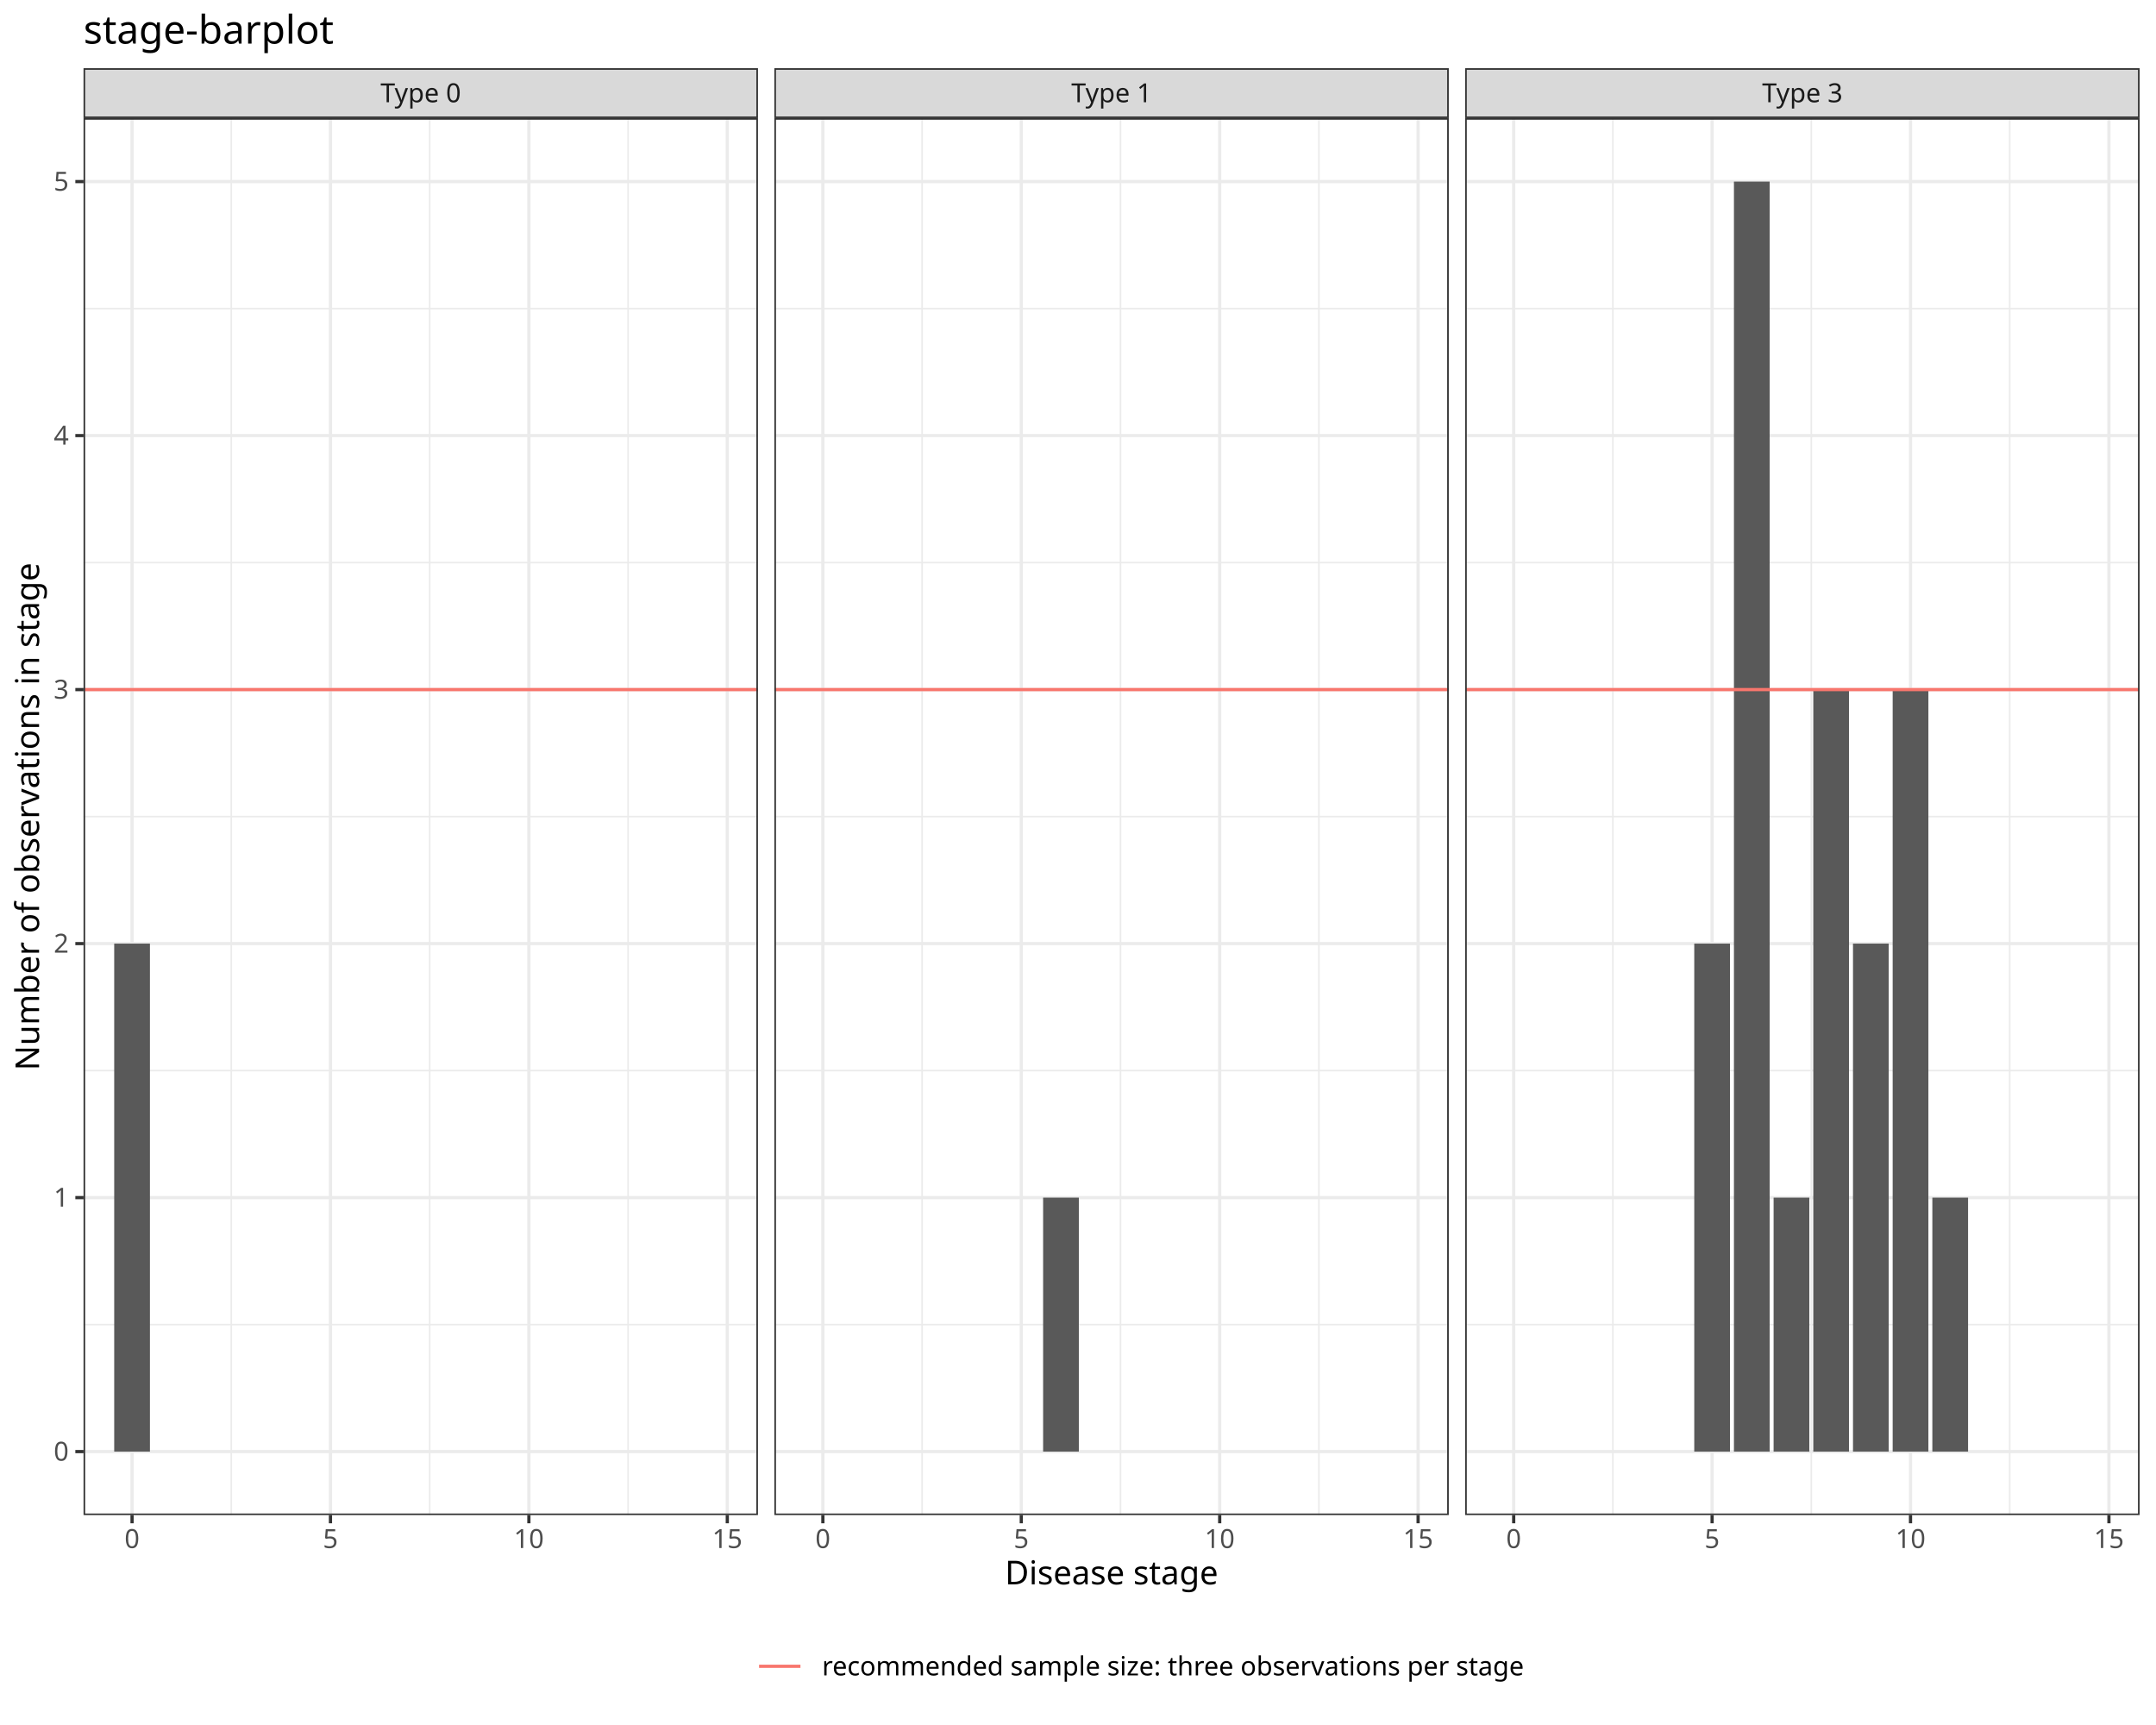
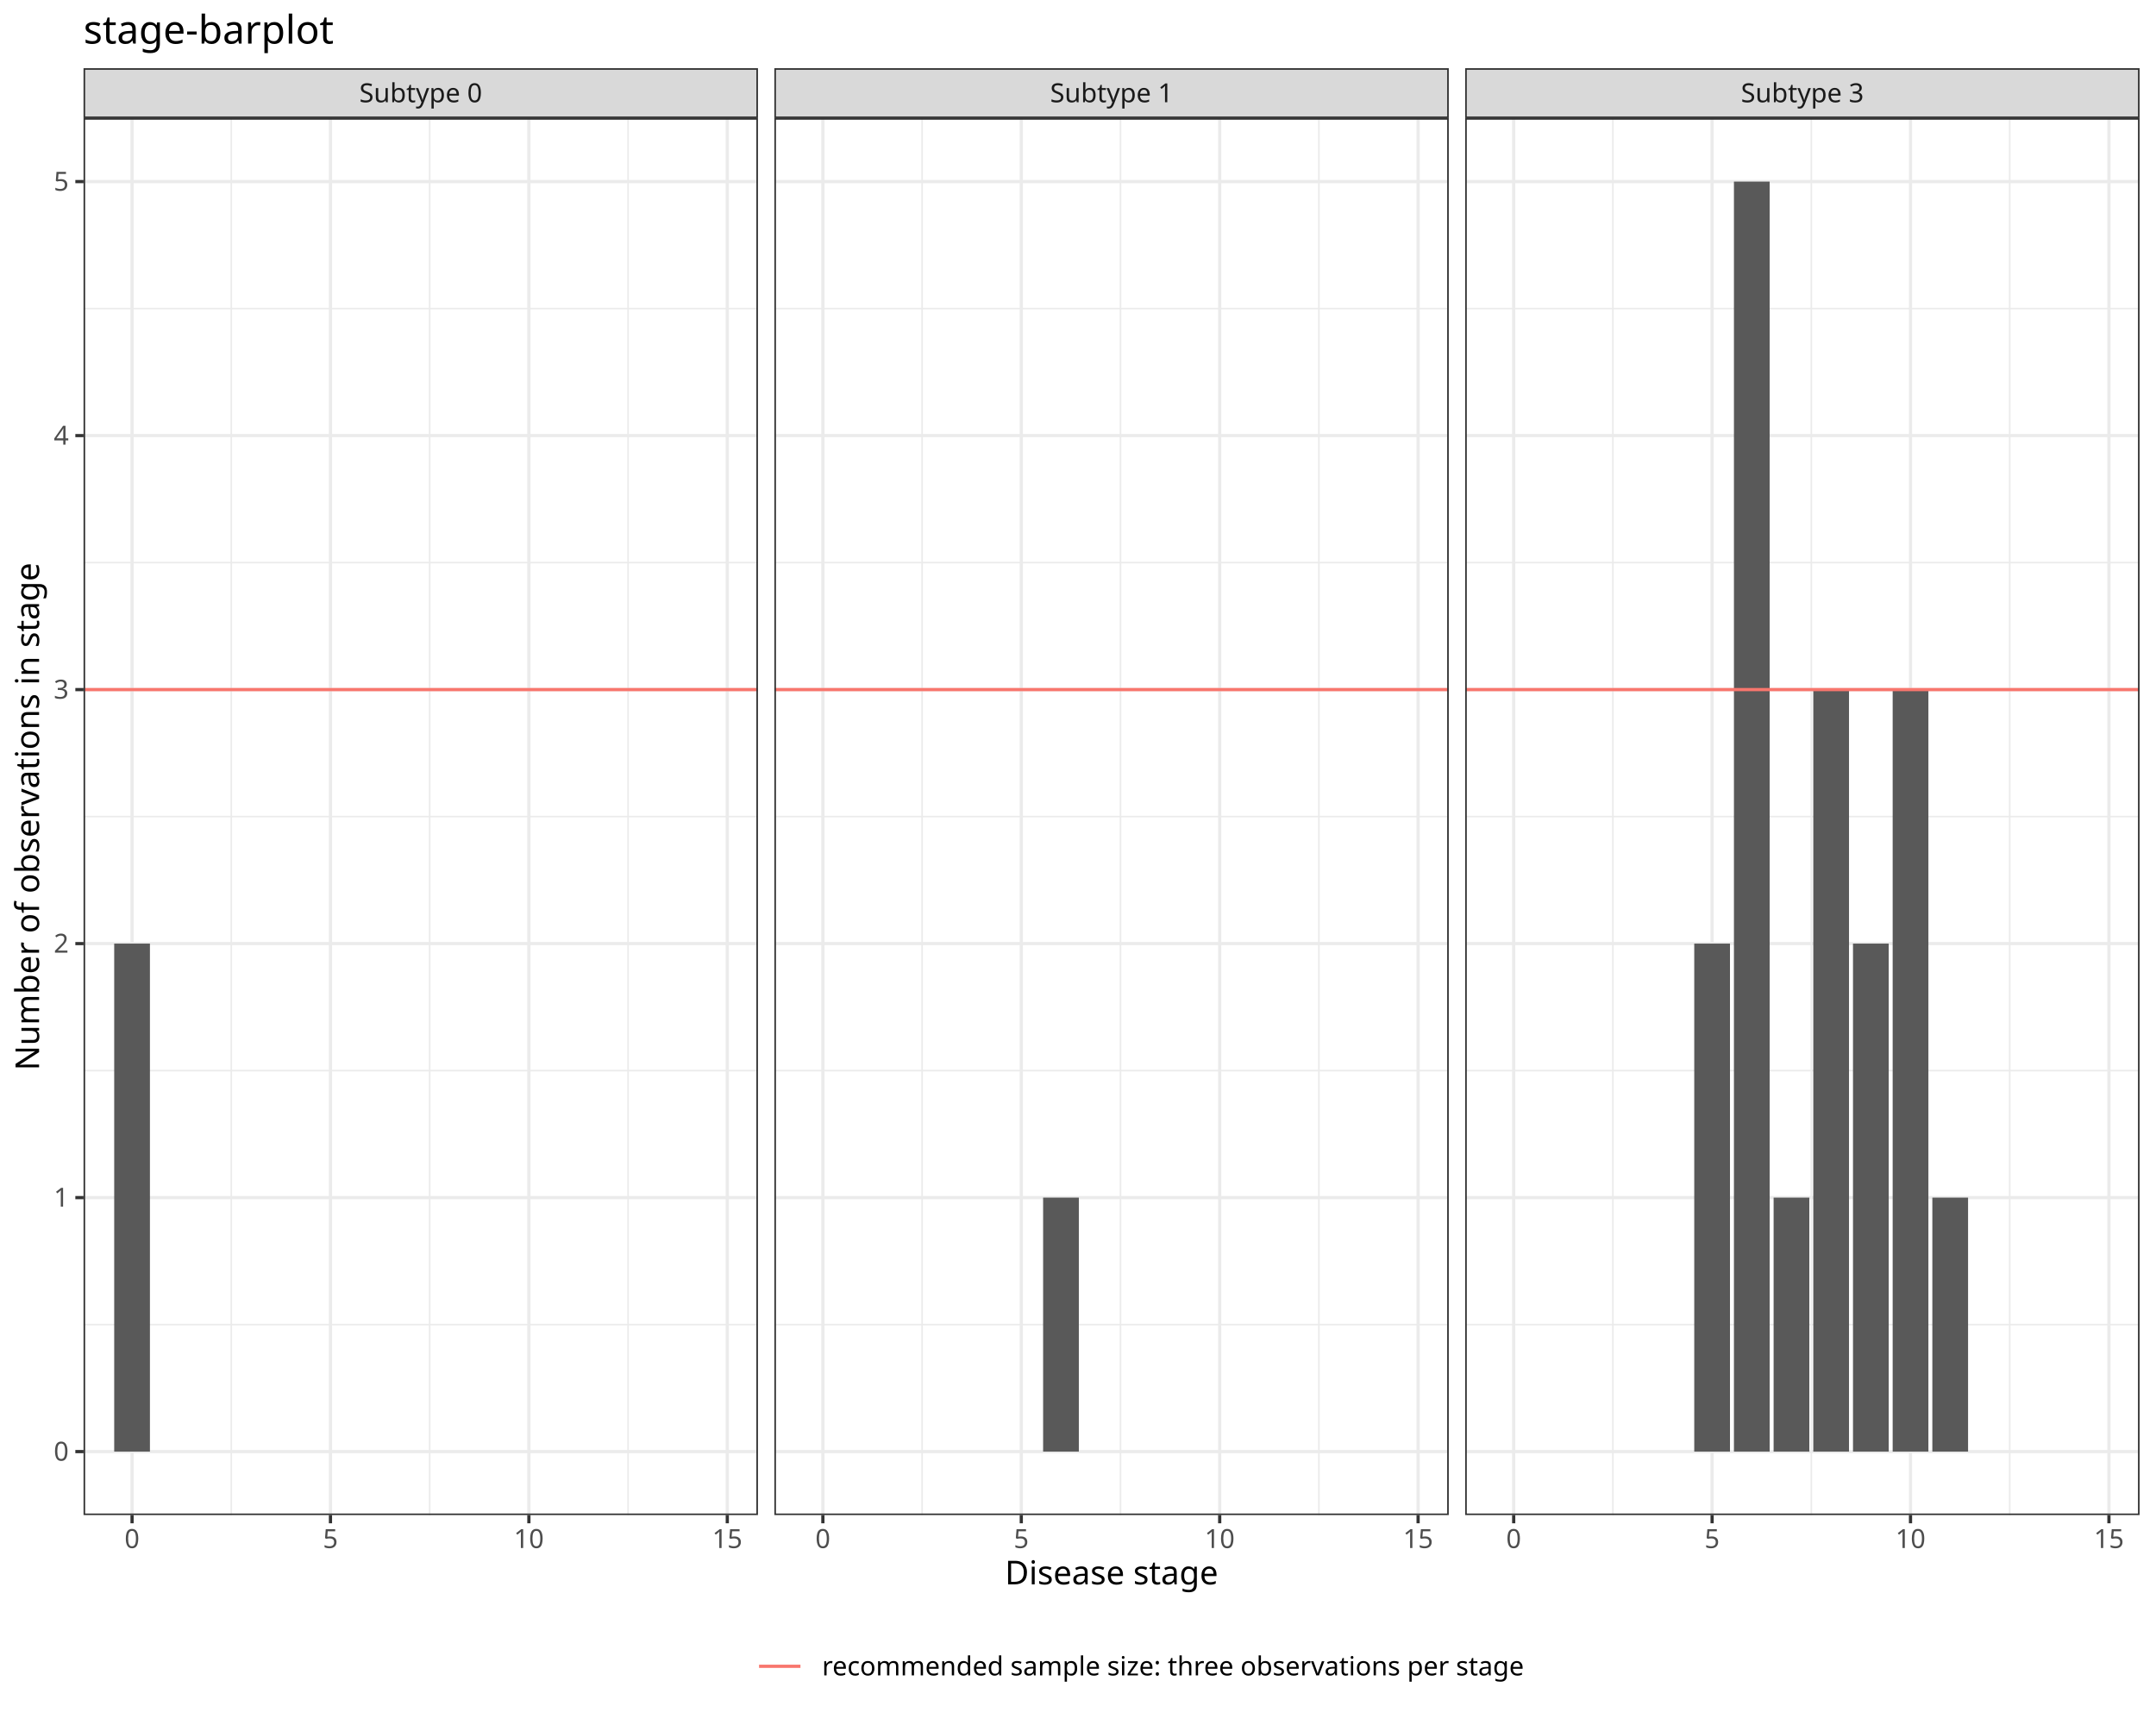
<svg xmlns="http://www.w3.org/2000/svg" class="svglite" data-engine-version="2.0" width="720.00pt" height="576.00pt" viewBox="0 0 720.00 576.00">
  <defs>
    <style type="text/css">
    .svglite line, .svglite polyline, .svglite polygon, .svglite path, .svglite rect, .svglite circle {
      fill: none;
      stroke: #000000;
      stroke-linecap: round;
      stroke-linejoin: round;
      stroke-miterlimit: 10.00;
    }
  </style>
  </defs>
  <rect width="100%" height="100%" style="stroke: none; fill: #FFFFFF;" />
  <defs>
    <clipPath id="cpMC4wMHw3MjAuMDB8MC4wMHw1NzYuMDA=">
      <rect x="0.00" y="0.00" width="720.00" height="576.00" />
    </clipPath>
  </defs>
  <g clip-path="url(#cpMC4wMHw3MjAuMDB8MC4wMHw1NzYuMDA=)">
    <rect x="0.00" y="0.00" width="720.00" height="576.00" style="stroke-width: 1.07; stroke: #FFFFFF; fill: #FFFFFF;" />
  </g>
  <defs>
    <clipPath id="cpMjcuOTB8MjUzLjEyfDM5LjQzfDUwNS45MQ==">
      <rect x="27.90" y="39.43" width="225.22" height="466.48" />
    </clipPath>
  </defs>
  <g clip-path="url(#cpMjcuOTB8MjUzLjEyfDM5LjQzfDUwNS45MQ==)">
    <rect x="27.90" y="39.43" width="225.22" height="466.48" style="stroke-width: 1.07; stroke: none; fill: #FFFFFF;" />
    <polyline points="27.90,442.30 253.12,442.30 " style="stroke-width: 0.53; stroke: #EBEBEB; stroke-linecap: butt;" />
    <polyline points="27.90,357.49 253.12,357.49 " style="stroke-width: 0.53; stroke: #EBEBEB; stroke-linecap: butt;" />
    <polyline points="27.90,272.67 253.12,272.67 " style="stroke-width: 0.53; stroke: #EBEBEB; stroke-linecap: butt;" />
    <polyline points="27.90,187.86 253.12,187.86 " style="stroke-width: 0.53; stroke: #EBEBEB; stroke-linecap: butt;" />
    <polyline points="27.90,103.04 253.12,103.04 " style="stroke-width: 0.53; stroke: #EBEBEB; stroke-linecap: butt;" />
    <polyline points="77.23,505.91 77.23,39.43 " style="stroke-width: 0.53; stroke: #EBEBEB; stroke-linecap: butt;" />
    <polyline points="143.49,505.91 143.49,39.43 " style="stroke-width: 0.53; stroke: #EBEBEB; stroke-linecap: butt;" />
    <polyline points="209.75,505.91 209.75,39.43 " style="stroke-width: 0.53; stroke: #EBEBEB; stroke-linecap: butt;" />
    <polyline points="27.90,484.71 253.12,484.71 " style="stroke-width: 1.07; stroke: #EBEBEB; stroke-linecap: butt;" />
    <polyline points="27.90,399.90 253.12,399.90 " style="stroke-width: 1.07; stroke: #EBEBEB; stroke-linecap: butt;" />
    <polyline points="27.90,315.08 253.12,315.08 " style="stroke-width: 1.07; stroke: #EBEBEB; stroke-linecap: butt;" />
    <polyline points="27.90,230.27 253.12,230.27 " style="stroke-width: 1.07; stroke: #EBEBEB; stroke-linecap: butt;" />
    <polyline points="27.90,145.45 253.12,145.45 " style="stroke-width: 1.07; stroke: #EBEBEB; stroke-linecap: butt;" />
    <polyline points="27.90,60.64 253.12,60.64 " style="stroke-width: 1.07; stroke: #EBEBEB; stroke-linecap: butt;" />
    <polyline points="44.10,505.91 44.10,39.43 " style="stroke-width: 1.07; stroke: #EBEBEB; stroke-linecap: butt;" />
    <polyline points="110.36,505.91 110.36,39.43 " style="stroke-width: 1.07; stroke: #EBEBEB; stroke-linecap: butt;" />
    <polyline points="176.62,505.91 176.62,39.43 " style="stroke-width: 1.07; stroke: #EBEBEB; stroke-linecap: butt;" />
    <polyline points="242.88,505.91 242.88,39.43 " style="stroke-width: 1.07; stroke: #EBEBEB; stroke-linecap: butt;" />
    <rect x="38.14" y="315.08" width="11.93" height="169.63" style="stroke-width: 1.07; stroke: none; stroke-linecap: butt; stroke-linejoin: miter; fill: #595959;" />
    <line x1="27.90" y1="230.27" x2="253.12" y2="230.27" style="stroke-width: 1.07; stroke: #F8766D; stroke-linecap: butt;" />
    <rect x="27.90" y="39.43" width="225.22" height="466.48" style="stroke-width: 1.07; stroke: #333333;" />
  </g>
  <g clip-path="url(#cpMC4wMHw3MjAuMDB8MC4wMHw1NzYuMDA=)">
</g>
  <defs>
    <clipPath id="cpMjU4LjYwfDQ4My44MnwzOS40M3w1MDUuOTE=">
      <rect x="258.60" y="39.43" width="225.22" height="466.48" />
    </clipPath>
  </defs>
  <g clip-path="url(#cpMjU4LjYwfDQ4My44MnwzOS40M3w1MDUuOTE=)">
    <rect x="258.60" y="39.43" width="225.22" height="466.48" style="stroke-width: 1.07; stroke: none; fill: #FFFFFF;" />
    <polyline points="258.60,442.30 483.82,442.30 " style="stroke-width: 0.53; stroke: #EBEBEB; stroke-linecap: butt;" />
    <polyline points="258.60,357.49 483.82,357.49 " style="stroke-width: 0.53; stroke: #EBEBEB; stroke-linecap: butt;" />
    <polyline points="258.60,272.67 483.82,272.67 " style="stroke-width: 0.53; stroke: #EBEBEB; stroke-linecap: butt;" />
    <polyline points="258.60,187.86 483.82,187.86 " style="stroke-width: 0.53; stroke: #EBEBEB; stroke-linecap: butt;" />
    <polyline points="258.60,103.04 483.82,103.04 " style="stroke-width: 0.53; stroke: #EBEBEB; stroke-linecap: butt;" />
    <polyline points="307.93,505.91 307.93,39.43 " style="stroke-width: 0.53; stroke: #EBEBEB; stroke-linecap: butt;" />
    <polyline points="374.19,505.91 374.19,39.43 " style="stroke-width: 0.53; stroke: #EBEBEB; stroke-linecap: butt;" />
    <polyline points="440.45,505.91 440.45,39.43 " style="stroke-width: 0.53; stroke: #EBEBEB; stroke-linecap: butt;" />
    <polyline points="258.60,484.71 483.82,484.71 " style="stroke-width: 1.07; stroke: #EBEBEB; stroke-linecap: butt;" />
    <polyline points="258.60,399.90 483.82,399.90 " style="stroke-width: 1.07; stroke: #EBEBEB; stroke-linecap: butt;" />
    <polyline points="258.60,315.08 483.82,315.08 " style="stroke-width: 1.07; stroke: #EBEBEB; stroke-linecap: butt;" />
    <polyline points="258.60,230.27 483.82,230.27 " style="stroke-width: 1.07; stroke: #EBEBEB; stroke-linecap: butt;" />
    <polyline points="258.60,145.45 483.82,145.45 " style="stroke-width: 1.07; stroke: #EBEBEB; stroke-linecap: butt;" />
    <polyline points="258.60,60.64 483.82,60.64 " style="stroke-width: 1.07; stroke: #EBEBEB; stroke-linecap: butt;" />
    <polyline points="274.80,505.91 274.80,39.43 " style="stroke-width: 1.07; stroke: #EBEBEB; stroke-linecap: butt;" />
    <polyline points="341.06,505.91 341.06,39.43 " style="stroke-width: 1.07; stroke: #EBEBEB; stroke-linecap: butt;" />
    <polyline points="407.32,505.91 407.32,39.43 " style="stroke-width: 1.07; stroke: #EBEBEB; stroke-linecap: butt;" />
    <polyline points="473.58,505.91 473.58,39.43 " style="stroke-width: 1.07; stroke: #EBEBEB; stroke-linecap: butt;" />
    <rect x="348.35" y="399.90" width="11.93" height="84.81" style="stroke-width: 1.07; stroke: none; stroke-linecap: butt; stroke-linejoin: miter; fill: #595959;" />
    <line x1="258.60" y1="230.27" x2="483.82" y2="230.27" style="stroke-width: 1.07; stroke: #F8766D; stroke-linecap: butt;" />
    <rect x="258.60" y="39.43" width="225.22" height="466.48" style="stroke-width: 1.07; stroke: #333333;" />
  </g>
  <g clip-path="url(#cpMC4wMHw3MjAuMDB8MC4wMHw1NzYuMDA=)">
</g>
  <defs>
    <clipPath id="cpNDg5LjMwfDcxNC41MnwzOS40M3w1MDUuOTE=">
      <rect x="489.30" y="39.43" width="225.22" height="466.48" />
    </clipPath>
  </defs>
  <g clip-path="url(#cpNDg5LjMwfDcxNC41MnwzOS40M3w1MDUuOTE=)">
    <rect x="489.30" y="39.43" width="225.22" height="466.48" style="stroke-width: 1.07; stroke: none; fill: #FFFFFF;" />
    <polyline points="489.30,442.30 714.52,442.30 " style="stroke-width: 0.53; stroke: #EBEBEB; stroke-linecap: butt;" />
    <polyline points="489.30,357.49 714.52,357.49 " style="stroke-width: 0.53; stroke: #EBEBEB; stroke-linecap: butt;" />
    <polyline points="489.30,272.67 714.52,272.67 " style="stroke-width: 0.53; stroke: #EBEBEB; stroke-linecap: butt;" />
    <polyline points="489.30,187.86 714.52,187.86 " style="stroke-width: 0.53; stroke: #EBEBEB; stroke-linecap: butt;" />
    <polyline points="489.30,103.04 714.52,103.04 " style="stroke-width: 0.53; stroke: #EBEBEB; stroke-linecap: butt;" />
    <polyline points="538.63,505.91 538.63,39.43 " style="stroke-width: 0.53; stroke: #EBEBEB; stroke-linecap: butt;" />
    <polyline points="604.89,505.91 604.89,39.43 " style="stroke-width: 0.53; stroke: #EBEBEB; stroke-linecap: butt;" />
    <polyline points="671.15,505.91 671.15,39.43 " style="stroke-width: 0.53; stroke: #EBEBEB; stroke-linecap: butt;" />
    <polyline points="489.30,484.71 714.52,484.71 " style="stroke-width: 1.07; stroke: #EBEBEB; stroke-linecap: butt;" />
    <polyline points="489.30,399.90 714.52,399.90 " style="stroke-width: 1.07; stroke: #EBEBEB; stroke-linecap: butt;" />
    <polyline points="489.30,315.08 714.52,315.08 " style="stroke-width: 1.07; stroke: #EBEBEB; stroke-linecap: butt;" />
    <polyline points="489.30,230.27 714.52,230.27 " style="stroke-width: 1.07; stroke: #EBEBEB; stroke-linecap: butt;" />
    <polyline points="489.30,145.45 714.52,145.45 " style="stroke-width: 1.07; stroke: #EBEBEB; stroke-linecap: butt;" />
    <polyline points="489.30,60.64 714.52,60.64 " style="stroke-width: 1.07; stroke: #EBEBEB; stroke-linecap: butt;" />
    <polyline points="505.50,505.91 505.50,39.43 " style="stroke-width: 1.07; stroke: #EBEBEB; stroke-linecap: butt;" />
    <polyline points="571.76,505.91 571.76,39.43 " style="stroke-width: 1.07; stroke: #EBEBEB; stroke-linecap: butt;" />
    <polyline points="638.02,505.91 638.02,39.43 " style="stroke-width: 1.07; stroke: #EBEBEB; stroke-linecap: butt;" />
    <polyline points="704.28,505.91 704.28,39.43 " style="stroke-width: 1.07; stroke: #EBEBEB; stroke-linecap: butt;" />
    <rect x="565.80" y="315.08" width="11.93" height="169.63" style="stroke-width: 1.07; stroke: none; stroke-linecap: butt; stroke-linejoin: miter; fill: #595959;" />
    <rect x="579.05" y="60.64" width="11.93" height="424.07" style="stroke-width: 1.07; stroke: none; stroke-linecap: butt; stroke-linejoin: miter; fill: #595959;" />
    <rect x="592.30" y="399.90" width="11.93" height="84.81" style="stroke-width: 1.07; stroke: none; stroke-linecap: butt; stroke-linejoin: miter; fill: #595959;" />
    <rect x="605.55" y="230.27" width="11.93" height="254.44" style="stroke-width: 1.07; stroke: none; stroke-linecap: butt; stroke-linejoin: miter; fill: #595959;" />
    <rect x="618.81" y="315.08" width="11.93" height="169.63" style="stroke-width: 1.07; stroke: none; stroke-linecap: butt; stroke-linejoin: miter; fill: #595959;" />
    <rect x="632.06" y="230.27" width="11.93" height="254.44" style="stroke-width: 1.07; stroke: none; stroke-linecap: butt; stroke-linejoin: miter; fill: #595959;" />
    <rect x="645.31" y="399.90" width="11.93" height="84.81" style="stroke-width: 1.07; stroke: none; stroke-linecap: butt; stroke-linejoin: miter; fill: #595959;" />
    <line x1="489.30" y1="230.27" x2="714.52" y2="230.27" style="stroke-width: 1.07; stroke: #F8766D; stroke-linecap: butt;" />
    <rect x="489.30" y="39.43" width="225.22" height="466.48" style="stroke-width: 1.07; stroke: #333333;" />
  </g>
  <g clip-path="url(#cpMC4wMHw3MjAuMDB8MC4wMHw1NzYuMDA=)">
</g>
  <defs>
    <clipPath id="cpMjcuOTB8MjUzLjEyfDIyLjc4fDM5LjQz">
      <rect x="27.90" y="22.78" width="225.22" height="16.65" />
    </clipPath>
  </defs>
  <g clip-path="url(#cpMjcuOTB8MjUzLjEyfDIyLjc4fDM5LjQz)">
    <rect x="27.90" y="22.78" width="225.22" height="16.65" style="stroke-width: 1.07; stroke: #333333; fill: #D9D9D9;" />
-     <text x="140.51" y="34.14" text-anchor="middle" style="font-size: 8.80px; fill: #1A1A1A; font-family: sans;" textLength="26.91px" lengthAdjust="spacingAndGlyphs">Type 0</text>
+     <text x="140.51" y="34.14" text-anchor="middle" style="font-size: 8.80px; fill: #1A1A1A; font-family: sans;" textLength="39.64px" lengthAdjust="spacingAndGlyphs">Subtype 0</text>
  </g>
  <g clip-path="url(#cpMC4wMHw3MjAuMDB8MC4wMHw1NzYuMDA=)">
</g>
  <defs>
    <clipPath id="cpMjU4LjYwfDQ4My44MnwyMi43OHwzOS40Mw==">
      <rect x="258.60" y="22.78" width="225.22" height="16.65" />
    </clipPath>
  </defs>
  <g clip-path="url(#cpMjU4LjYwfDQ4My44MnwyMi43OHwzOS40Mw==)">
    <rect x="258.60" y="22.78" width="225.22" height="16.65" style="stroke-width: 1.07; stroke: #333333; fill: #D9D9D9;" />
-     <text x="371.21" y="34.14" text-anchor="middle" style="font-size: 8.80px; fill: #1A1A1A; font-family: sans;" textLength="26.91px" lengthAdjust="spacingAndGlyphs">Type 1</text>
+     <text x="371.21" y="34.14" text-anchor="middle" style="font-size: 8.80px; fill: #1A1A1A; font-family: sans;" textLength="39.64px" lengthAdjust="spacingAndGlyphs">Subtype 1</text>
  </g>
  <g clip-path="url(#cpMC4wMHw3MjAuMDB8MC4wMHw1NzYuMDA=)">
</g>
  <defs>
    <clipPath id="cpNDg5LjMwfDcxNC41MnwyMi43OHwzOS40Mw==">
      <rect x="489.30" y="22.78" width="225.22" height="16.65" />
    </clipPath>
  </defs>
  <g clip-path="url(#cpNDg5LjMwfDcxNC41MnwyMi43OHwzOS40Mw==)">
    <rect x="489.30" y="22.78" width="225.22" height="16.65" style="stroke-width: 1.07; stroke: #333333; fill: #D9D9D9;" />
-     <text x="601.91" y="34.14" text-anchor="middle" style="font-size: 8.80px; fill: #1A1A1A; font-family: sans;" textLength="26.91px" lengthAdjust="spacingAndGlyphs">Type 3</text>
+     <text x="601.91" y="34.14" text-anchor="middle" style="font-size: 8.80px; fill: #1A1A1A; font-family: sans;" textLength="39.64px" lengthAdjust="spacingAndGlyphs">Subtype 3</text>
  </g>
  <g clip-path="url(#cpMC4wMHw3MjAuMDB8MC4wMHw1NzYuMDA=)">
    <polyline points="44.10,508.65 44.10,505.91 " style="stroke-width: 1.07; stroke: #333333; stroke-linecap: butt;" />
    <polyline points="110.36,508.65 110.36,505.91 " style="stroke-width: 1.07; stroke: #333333; stroke-linecap: butt;" />
    <polyline points="176.62,508.65 176.62,505.91 " style="stroke-width: 1.07; stroke: #333333; stroke-linecap: butt;" />
    <polyline points="242.88,508.65 242.88,505.91 " style="stroke-width: 1.07; stroke: #333333; stroke-linecap: butt;" />
    <text x="44.10" y="516.90" text-anchor="middle" style="font-size: 8.80px; fill: #4D4D4D; font-family: sans;" textLength="4.89px" lengthAdjust="spacingAndGlyphs">0</text>
    <text x="110.36" y="516.90" text-anchor="middle" style="font-size: 8.80px; fill: #4D4D4D; font-family: sans;" textLength="4.89px" lengthAdjust="spacingAndGlyphs">5</text>
    <text x="176.62" y="516.90" text-anchor="middle" style="font-size: 8.80px; fill: #4D4D4D; font-family: sans;" textLength="9.79px" lengthAdjust="spacingAndGlyphs">10</text>
    <text x="242.88" y="516.90" text-anchor="middle" style="font-size: 8.80px; fill: #4D4D4D; font-family: sans;" textLength="9.79px" lengthAdjust="spacingAndGlyphs">15</text>
    <polyline points="274.80,508.65 274.80,505.91 " style="stroke-width: 1.07; stroke: #333333; stroke-linecap: butt;" />
    <polyline points="341.06,508.65 341.06,505.91 " style="stroke-width: 1.07; stroke: #333333; stroke-linecap: butt;" />
    <polyline points="407.32,508.65 407.32,505.91 " style="stroke-width: 1.07; stroke: #333333; stroke-linecap: butt;" />
    <polyline points="473.58,508.65 473.58,505.91 " style="stroke-width: 1.07; stroke: #333333; stroke-linecap: butt;" />
    <text x="274.80" y="516.90" text-anchor="middle" style="font-size: 8.80px; fill: #4D4D4D; font-family: sans;" textLength="4.89px" lengthAdjust="spacingAndGlyphs">0</text>
    <text x="341.06" y="516.90" text-anchor="middle" style="font-size: 8.80px; fill: #4D4D4D; font-family: sans;" textLength="4.89px" lengthAdjust="spacingAndGlyphs">5</text>
    <text x="407.32" y="516.90" text-anchor="middle" style="font-size: 8.80px; fill: #4D4D4D; font-family: sans;" textLength="9.79px" lengthAdjust="spacingAndGlyphs">10</text>
    <text x="473.58" y="516.90" text-anchor="middle" style="font-size: 8.80px; fill: #4D4D4D; font-family: sans;" textLength="9.79px" lengthAdjust="spacingAndGlyphs">15</text>
    <polyline points="505.50,508.65 505.50,505.91 " style="stroke-width: 1.07; stroke: #333333; stroke-linecap: butt;" />
    <polyline points="571.76,508.65 571.76,505.91 " style="stroke-width: 1.07; stroke: #333333; stroke-linecap: butt;" />
    <polyline points="638.02,508.65 638.02,505.91 " style="stroke-width: 1.07; stroke: #333333; stroke-linecap: butt;" />
    <polyline points="704.28,508.65 704.28,505.91 " style="stroke-width: 1.07; stroke: #333333; stroke-linecap: butt;" />
    <text x="505.50" y="516.90" text-anchor="middle" style="font-size: 8.80px; fill: #4D4D4D; font-family: sans;" textLength="4.89px" lengthAdjust="spacingAndGlyphs">0</text>
    <text x="571.76" y="516.90" text-anchor="middle" style="font-size: 8.80px; fill: #4D4D4D; font-family: sans;" textLength="4.89px" lengthAdjust="spacingAndGlyphs">5</text>
    <text x="638.02" y="516.90" text-anchor="middle" style="font-size: 8.80px; fill: #4D4D4D; font-family: sans;" textLength="9.79px" lengthAdjust="spacingAndGlyphs">10</text>
    <text x="704.28" y="516.90" text-anchor="middle" style="font-size: 8.80px; fill: #4D4D4D; font-family: sans;" textLength="9.79px" lengthAdjust="spacingAndGlyphs">15</text>
    <text x="22.97" y="487.74" text-anchor="end" style="font-size: 8.80px; fill: #4D4D4D; font-family: sans;" textLength="4.89px" lengthAdjust="spacingAndGlyphs">0</text>
    <text x="22.97" y="402.92" text-anchor="end" style="font-size: 8.80px; fill: #4D4D4D; font-family: sans;" textLength="4.89px" lengthAdjust="spacingAndGlyphs">1</text>
    <text x="22.97" y="318.11" text-anchor="end" style="font-size: 8.80px; fill: #4D4D4D; font-family: sans;" textLength="4.89px" lengthAdjust="spacingAndGlyphs">2</text>
    <text x="22.97" y="233.29" text-anchor="end" style="font-size: 8.80px; fill: #4D4D4D; font-family: sans;" textLength="4.89px" lengthAdjust="spacingAndGlyphs">3</text>
    <text x="22.97" y="148.48" text-anchor="end" style="font-size: 8.80px; fill: #4D4D4D; font-family: sans;" textLength="4.89px" lengthAdjust="spacingAndGlyphs">4</text>
    <text x="22.97" y="63.67" text-anchor="end" style="font-size: 8.80px; fill: #4D4D4D; font-family: sans;" textLength="4.89px" lengthAdjust="spacingAndGlyphs">5</text>
    <polyline points="25.16,484.71 27.90,484.71 " style="stroke-width: 1.07; stroke: #333333; stroke-linecap: butt;" />
    <polyline points="25.16,399.90 27.90,399.90 " style="stroke-width: 1.07; stroke: #333333; stroke-linecap: butt;" />
    <polyline points="25.16,315.08 27.90,315.08 " style="stroke-width: 1.07; stroke: #333333; stroke-linecap: butt;" />
    <polyline points="25.16,230.27 27.90,230.27 " style="stroke-width: 1.07; stroke: #333333; stroke-linecap: butt;" />
    <polyline points="25.16,145.45 27.90,145.45 " style="stroke-width: 1.07; stroke: #333333; stroke-linecap: butt;" />
    <polyline points="25.16,60.64 27.90,60.64 " style="stroke-width: 1.07; stroke: #333333; stroke-linecap: butt;" />
    <text x="371.21" y="529.04" text-anchor="middle" style="font-size: 11.00px; font-family: sans;" textLength="69.72px" lengthAdjust="spacingAndGlyphs">Disease stage</text>
    <text transform="translate(13.05,272.67) rotate(-90)" text-anchor="middle" style="font-size: 11.00px; font-family: sans;" textLength="158.39px" lengthAdjust="spacingAndGlyphs">Number of observations in stage</text>
    <rect x="240.80" y="542.28" width="260.82" height="28.24" style="stroke-width: 1.07; stroke: none; fill: #FFFFFF;" />
    <rect x="251.76" y="547.76" width="17.28" height="17.28" style="stroke-width: 1.07; stroke: none; fill: #FFFFFF;" />
    <line x1="253.49" y1="556.40" x2="267.31" y2="556.40" style="stroke-width: 1.07; stroke: #F8766D; stroke-linecap: butt;" />
    <text x="274.52" y="559.43" style="font-size: 8.80px; font-family: sans;" textLength="221.62px" lengthAdjust="spacingAndGlyphs">recommended sample size: three observations per stage</text>
    <text x="27.90" y="14.56" style="font-size: 13.20px; font-family: sans;" textLength="77.05px" lengthAdjust="spacingAndGlyphs">stage-barplot</text>
  </g>
</svg>
